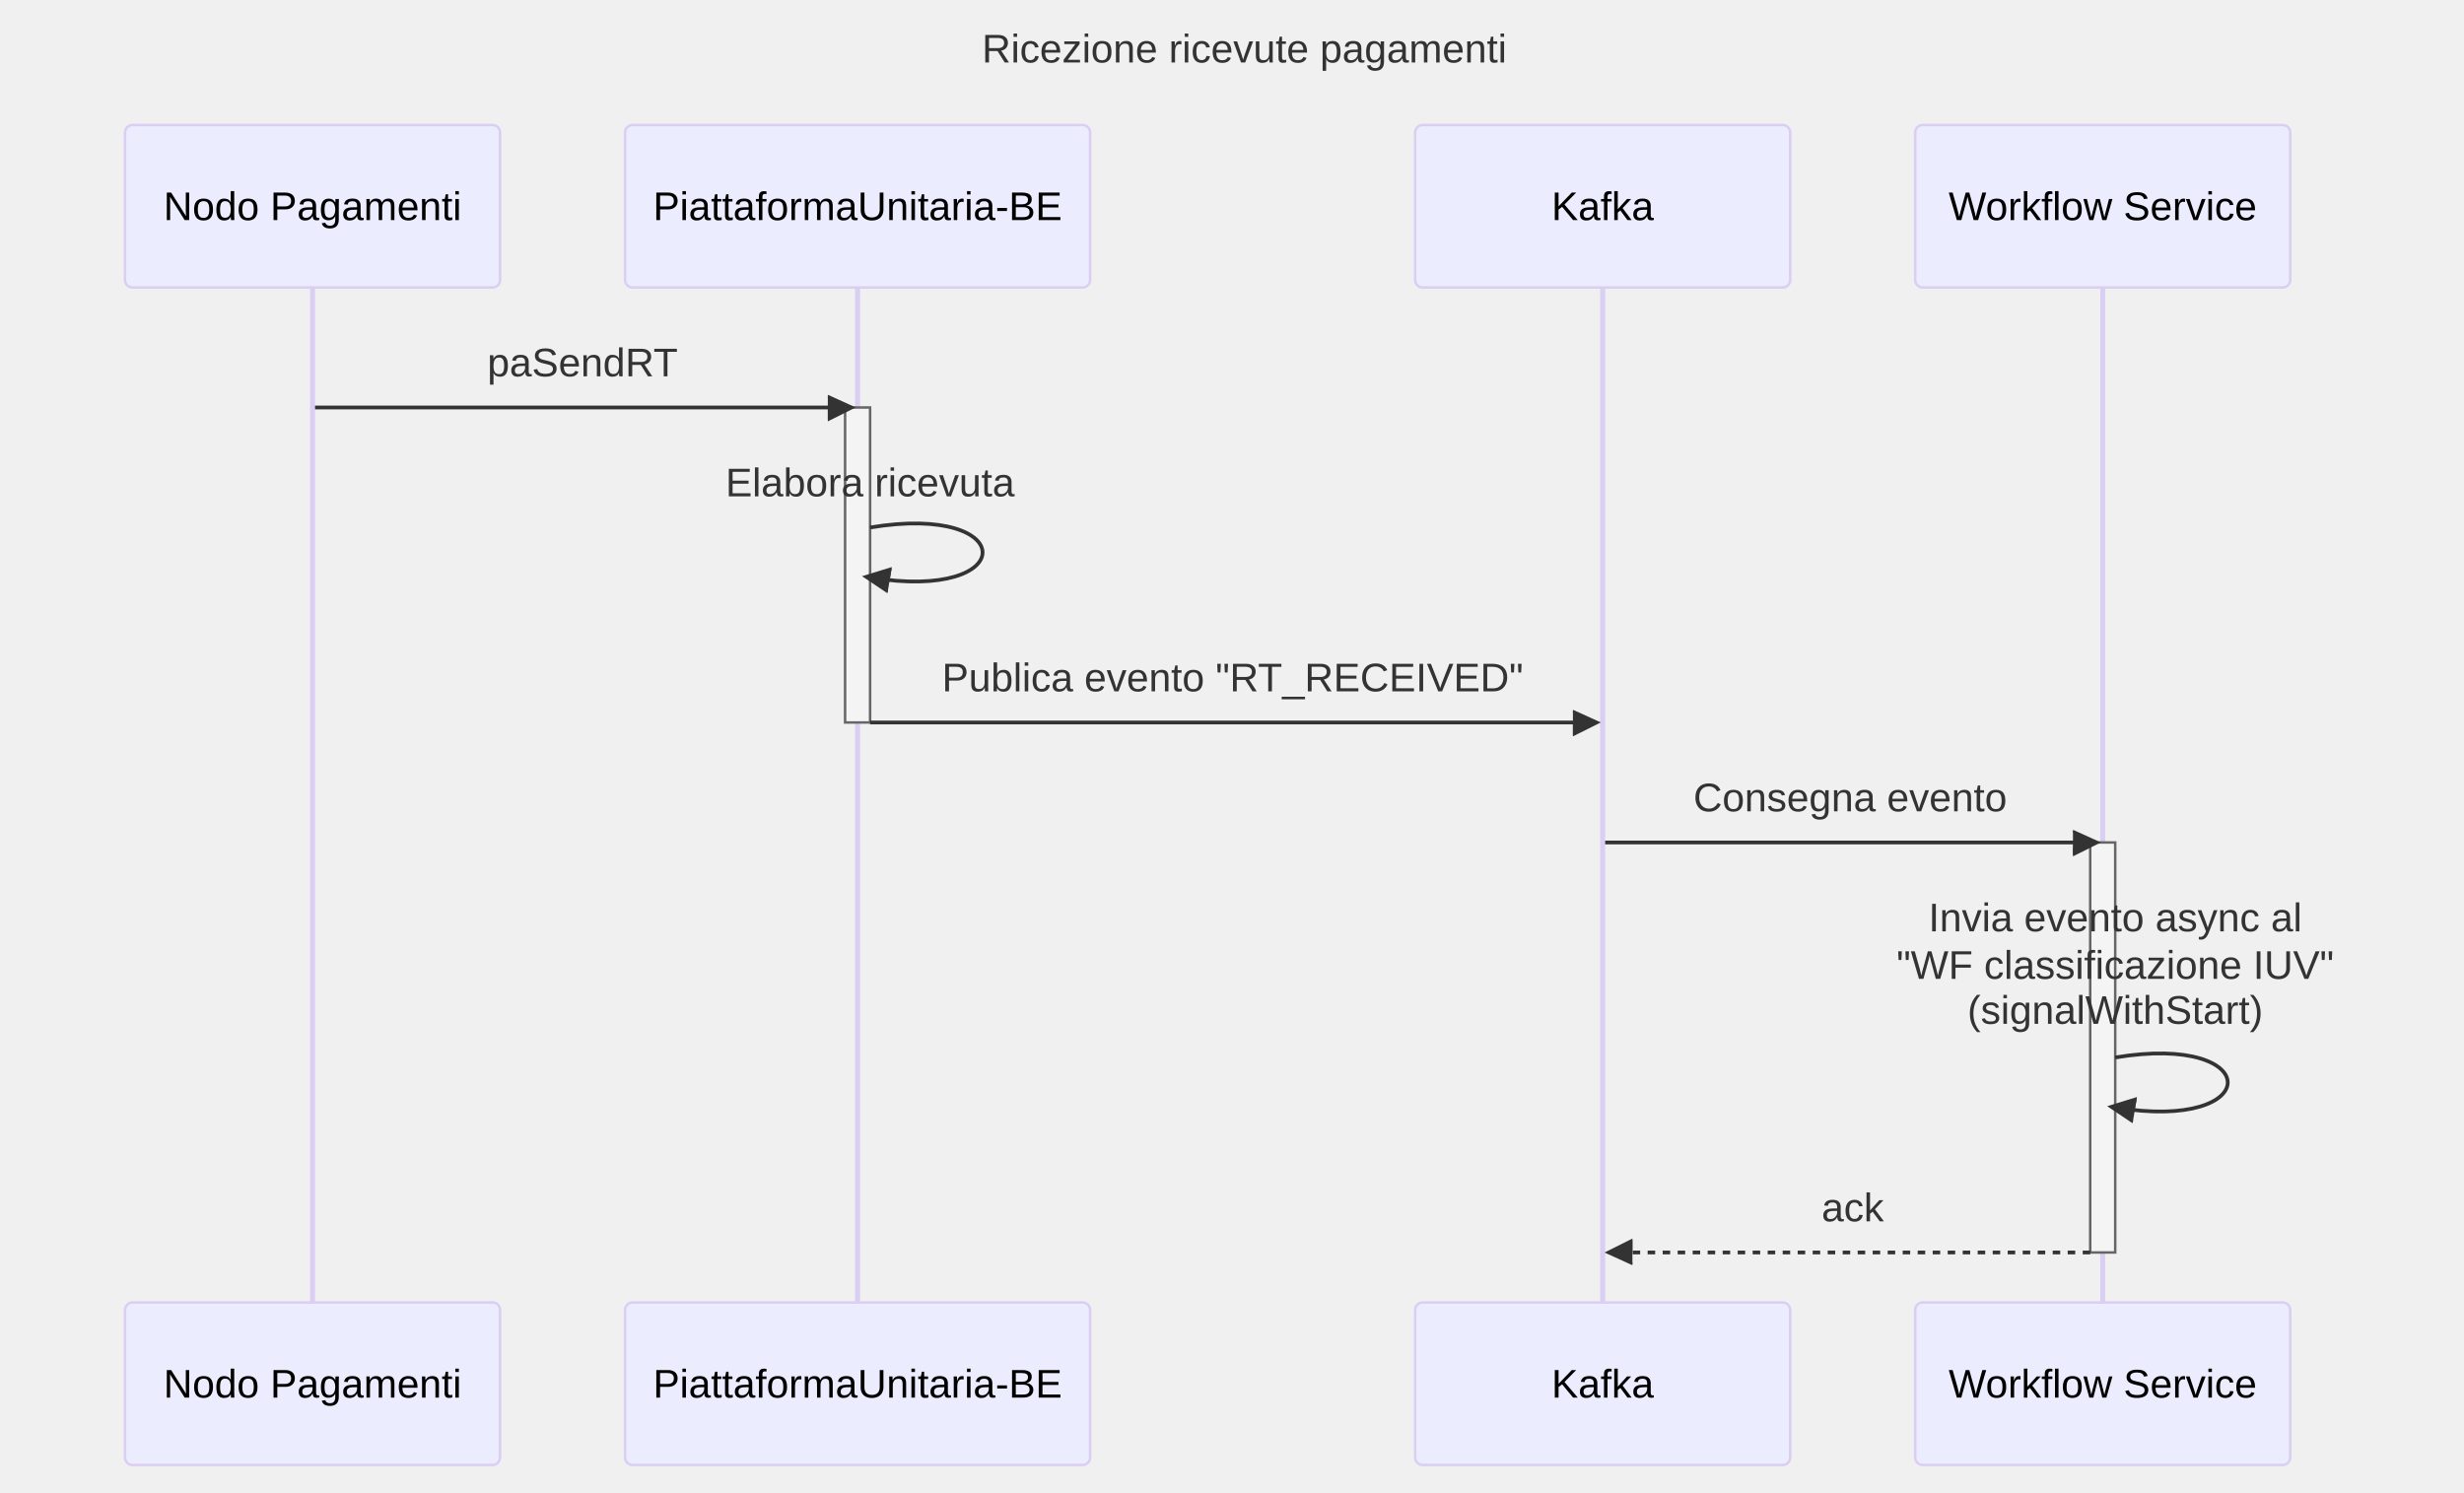
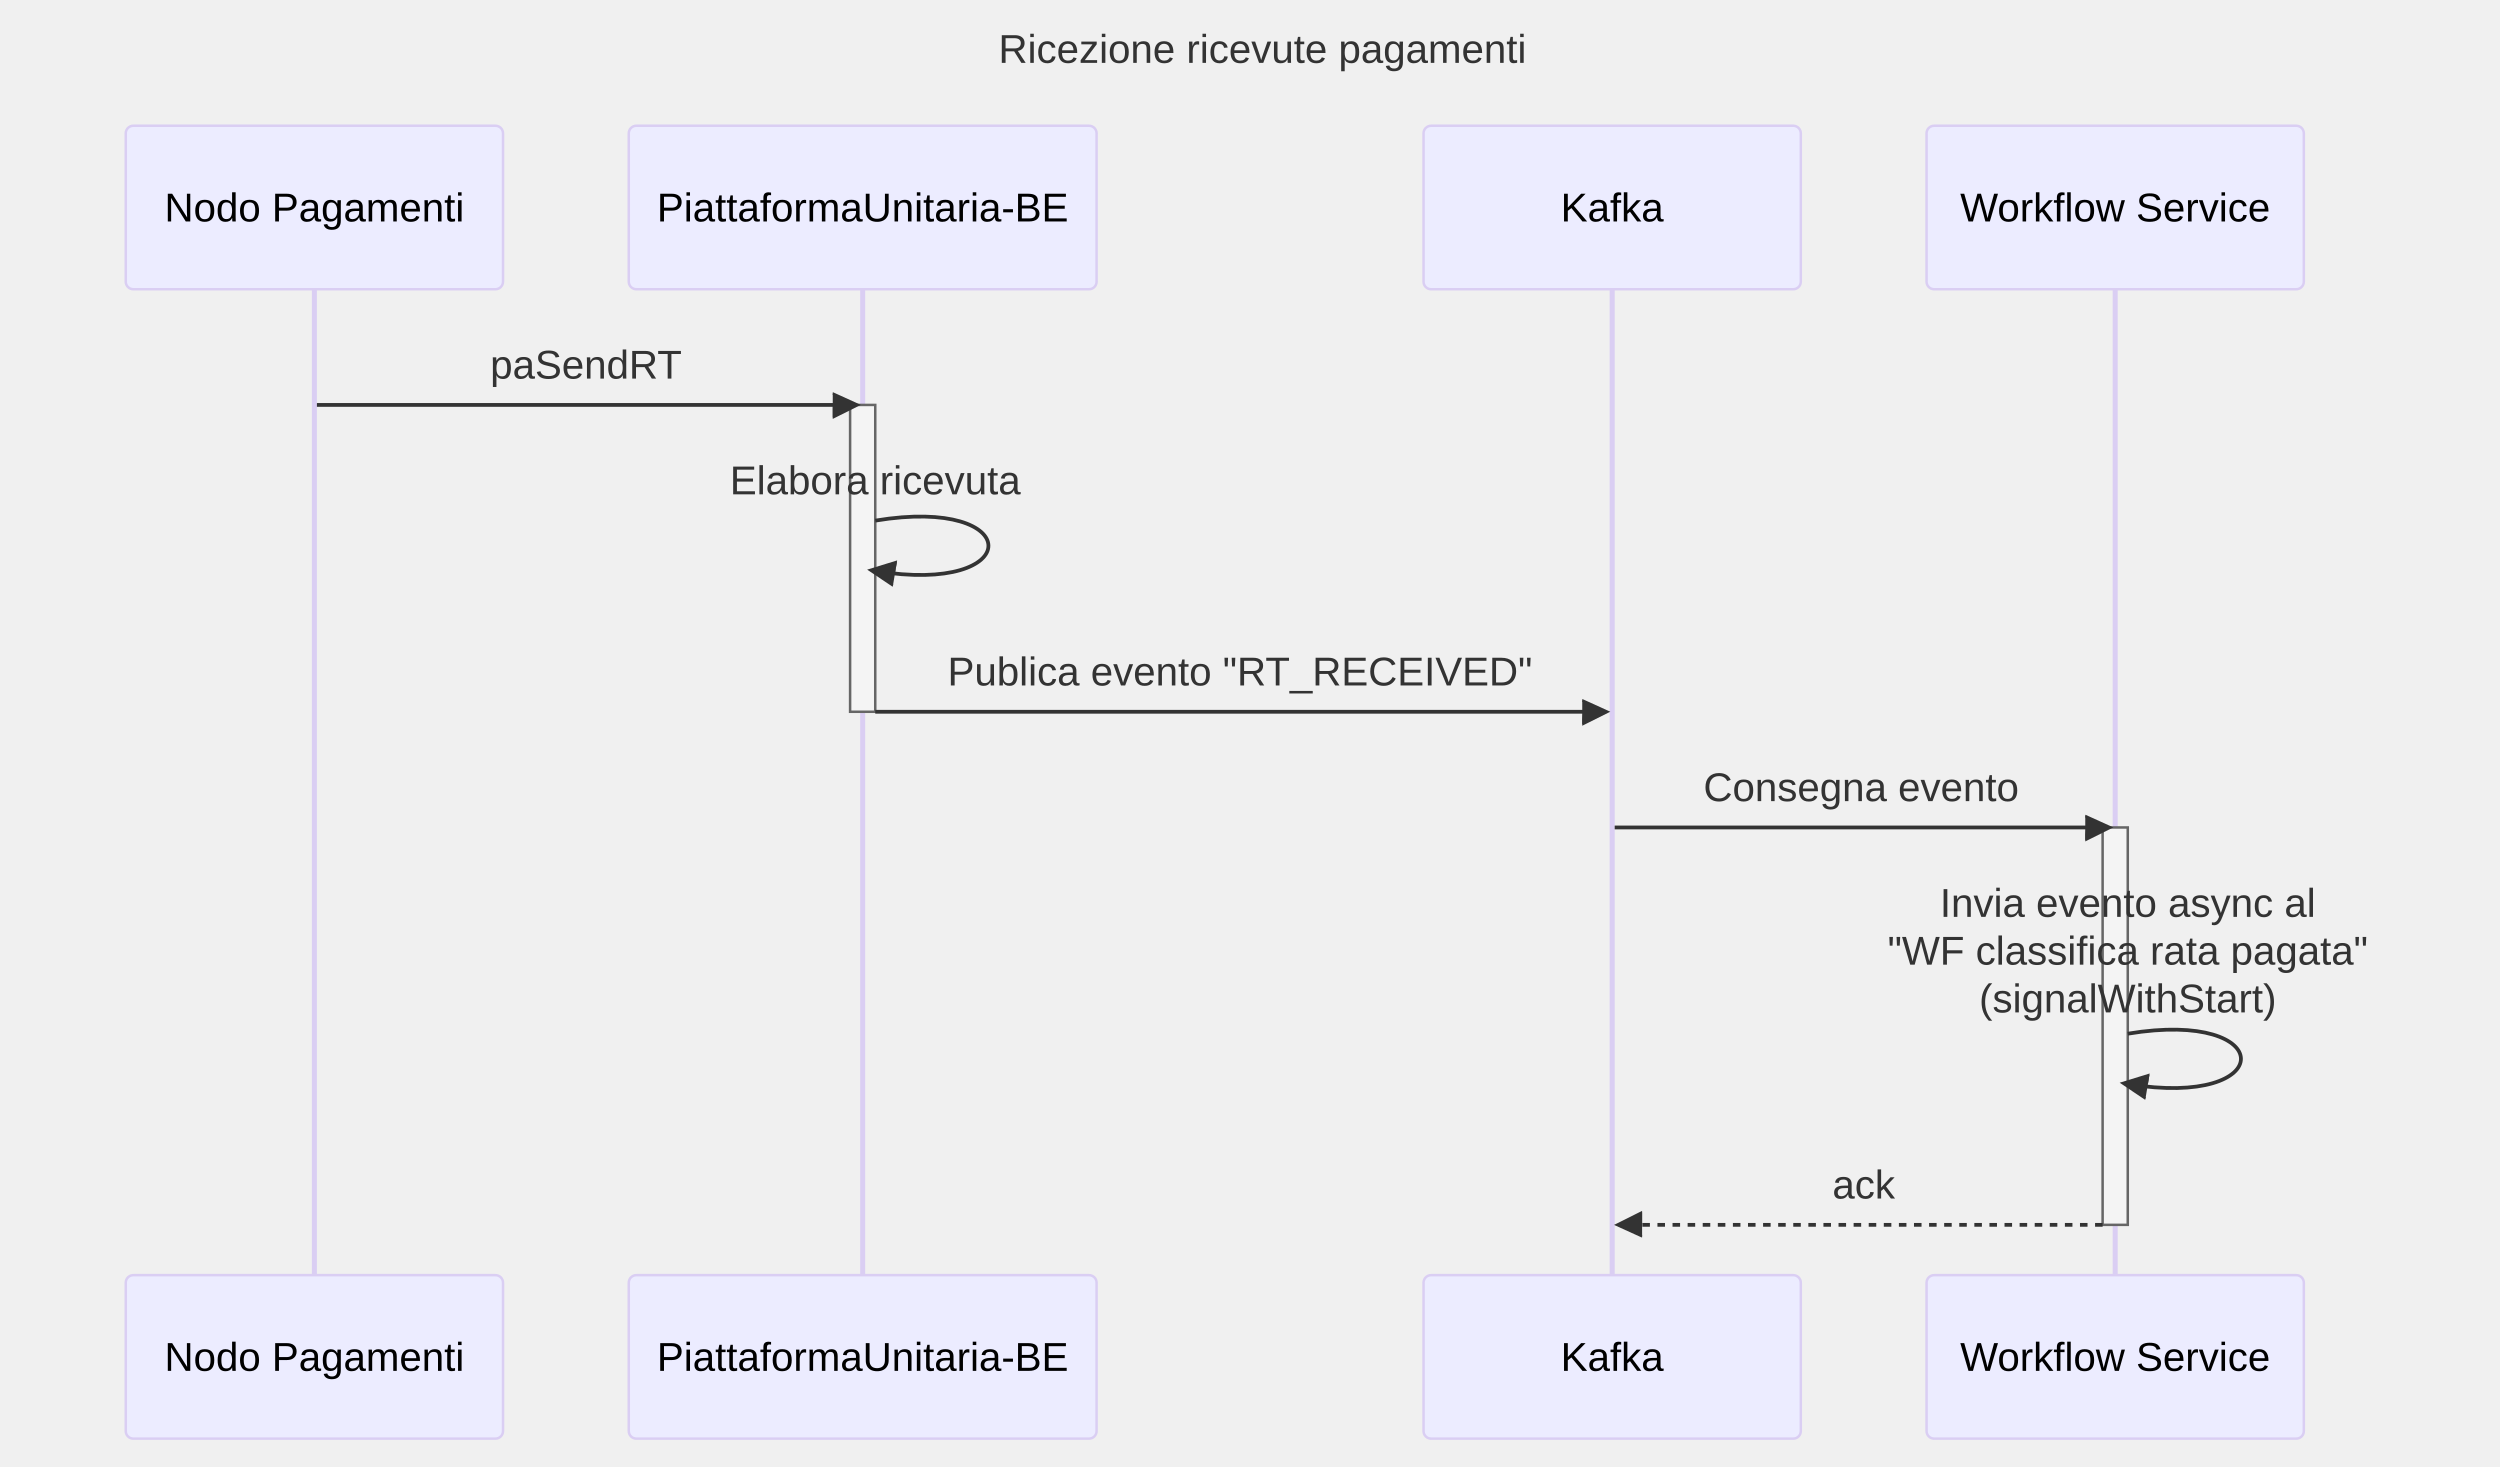
- <svg xmlns="http://www.w3.org/2000/svg" aria-roledescription="sequence" role="graphics-document document" viewBox="-50 -50 985.5 597" style="max-width: 100%;" width="100%" id="graph-div" height="100%">
+ <svg xmlns="http://www.w3.org/2000/svg" aria-roledescription="sequence" role="graphics-document document" viewBox="-50 -50 994 583" style="max-width: 100%;" width="100%" id="graph-div" height="100%">
  <g>
-     <rect class="actor actor-bottom" ry="3" rx="3" name="WF" height="65" width="150" stroke="#666" fill="#eaeaea" y="471" x="716" />
-     <text style="text-anchor: middle; font-size: 16px; font-weight: 400;" class="actor actor-box" alignment-baseline="central" dominant-baseline="central" y="503.5" x="791">
+     <rect class="actor actor-bottom" ry="3" rx="3" name="WF" height="65" width="150" stroke="#666" fill="#eaeaea" y="457" x="716" />
+     <text style="text-anchor: middle; font-size: 16px; font-weight: 400;" class="actor actor-box" alignment-baseline="central" dominant-baseline="central" y="489.5" x="791">
      <tspan dy="0" x="791">Workflow Service</tspan>
    </text>
  </g>
  <g>
-     <rect class="actor actor-bottom" ry="3" rx="3" name="KAFKA" height="65" width="150" stroke="#666" fill="#eaeaea" y="471" x="516" />
-     <text style="text-anchor: middle; font-size: 16px; font-weight: 400;" class="actor actor-box" alignment-baseline="central" dominant-baseline="central" y="503.5" x="591">
+     <rect class="actor actor-bottom" ry="3" rx="3" name="KAFKA" height="65" width="150" stroke="#666" fill="#eaeaea" y="457" x="516" />
+     <text style="text-anchor: middle; font-size: 16px; font-weight: 400;" class="actor actor-box" alignment-baseline="central" dominant-baseline="central" y="489.5" x="591">
      <tspan dy="0" x="591">Kafka</tspan>
    </text>
  </g>
  <g>
-     <rect class="actor actor-bottom" ry="3" rx="3" name="PU-BE" height="65" width="186" stroke="#666" fill="#eaeaea" y="471" x="200" />
-     <text style="text-anchor: middle; font-size: 16px; font-weight: 400;" class="actor actor-box" alignment-baseline="central" dominant-baseline="central" y="503.5" x="293">
+     <rect class="actor actor-bottom" ry="3" rx="3" name="PU-BE" height="65" width="186" stroke="#666" fill="#eaeaea" y="457" x="200" />
+     <text style="text-anchor: middle; font-size: 16px; font-weight: 400;" class="actor actor-box" alignment-baseline="central" dominant-baseline="central" y="489.5" x="293">
      <tspan dy="0" x="293">PiattaformaUnitaria-BE</tspan>
    </text>
  </g>
  <g>
-     <rect class="actor actor-bottom" ry="3" rx="3" name="NODO" height="65" width="150" stroke="#666" fill="#eaeaea" y="471" x="0" />
-     <text style="text-anchor: middle; font-size: 16px; font-weight: 400;" class="actor actor-box" alignment-baseline="central" dominant-baseline="central" y="503.5" x="75">
+     <rect class="actor actor-bottom" ry="3" rx="3" name="NODO" height="65" width="150" stroke="#666" fill="#eaeaea" y="457" x="0" />
+     <text style="text-anchor: middle; font-size: 16px; font-weight: 400;" class="actor actor-box" alignment-baseline="central" dominant-baseline="central" y="489.5" x="75">
      <tspan dy="0" x="75">Nodo Pagamenti</tspan>
    </text>
  </g>
  <g>
-     <line name="WF" stroke="#999" stroke-width="0.5px" class="actor-line 200" y2="471" x2="791" y1="65" x1="791" id="actor1333" />
-     <g id="root-1333">
+     <line name="WF" stroke="#999" stroke-width="0.5px" class="actor-line 200" y2="457" x2="791" y1="65" x1="791" id="actor41" />
+     <g id="root-41">
      <rect class="actor actor-top" ry="3" rx="3" name="WF" height="65" width="150" stroke="#666" fill="#eaeaea" y="0" x="716" />
      <text style="text-anchor: middle; font-size: 16px; font-weight: 400;" class="actor actor-box" alignment-baseline="central" dominant-baseline="central" y="32.5" x="791">
        <tspan dy="0" x="791">Workflow Service</tspan>
      </text>
    </g>
  </g>
  <g>
-     <line name="KAFKA" stroke="#999" stroke-width="0.5px" class="actor-line 200" y2="471" x2="591" y1="65" x1="591" id="actor1332" />
-     <g id="root-1332">
+     <line name="KAFKA" stroke="#999" stroke-width="0.5px" class="actor-line 200" y2="457" x2="591" y1="65" x1="591" id="actor40" />
+     <g id="root-40">
      <rect class="actor actor-top" ry="3" rx="3" name="KAFKA" height="65" width="150" stroke="#666" fill="#eaeaea" y="0" x="516" />
      <text style="text-anchor: middle; font-size: 16px; font-weight: 400;" class="actor actor-box" alignment-baseline="central" dominant-baseline="central" y="32.5" x="591">
        <tspan dy="0" x="591">Kafka</tspan>
      </text>
    </g>
  </g>
  <g>
-     <line name="PU-BE" stroke="#999" stroke-width="0.5px" class="actor-line 200" y2="471" x2="293" y1="65" x1="293" id="actor1331" />
-     <g id="root-1331">
+     <line name="PU-BE" stroke="#999" stroke-width="0.5px" class="actor-line 200" y2="457" x2="293" y1="65" x1="293" id="actor39" />
+     <g id="root-39">
      <rect class="actor actor-top" ry="3" rx="3" name="PU-BE" height="65" width="186" stroke="#666" fill="#eaeaea" y="0" x="200" />
      <text style="text-anchor: middle; font-size: 16px; font-weight: 400;" class="actor actor-box" alignment-baseline="central" dominant-baseline="central" y="32.5" x="293">
        <tspan dy="0" x="293">PiattaformaUnitaria-BE</tspan>
      </text>
    </g>
  </g>
  <g>
-     <line name="NODO" stroke="#999" stroke-width="0.5px" class="actor-line 200" y2="471" x2="75" y1="65" x1="75" id="actor1330" />
-     <g id="root-1330">
+     <line name="NODO" stroke="#999" stroke-width="0.5px" class="actor-line 200" y2="457" x2="75" y1="65" x1="75" id="actor38" />
+     <g id="root-38">
      <rect class="actor actor-top" ry="3" rx="3" name="NODO" height="65" width="150" stroke="#666" fill="#eaeaea" y="0" x="0" />
      <text style="text-anchor: middle; font-size: 16px; font-weight: 400;" class="actor actor-box" alignment-baseline="central" dominant-baseline="central" y="32.5" x="75">
        <tspan dy="0" x="75">Nodo Pagamenti</tspan>
      </text>
    </g>
  </g>
  <style>#graph-div{font-family:"trebuchet ms",verdana,arial,sans-serif;font-size:16px;fill:#333;}#graph-div .error-icon{fill:#552222;}#graph-div .error-text{fill:#552222;stroke:#552222;}#graph-div .edge-thickness-normal{stroke-width:1px;}#graph-div .edge-thickness-thick{stroke-width:3.5px;}#graph-div .edge-pattern-solid{stroke-dasharray:0;}#graph-div .edge-thickness-invisible{stroke-width:0;fill:none;}#graph-div .edge-pattern-dashed{stroke-dasharray:3;}#graph-div .edge-pattern-dotted{stroke-dasharray:2;}#graph-div .marker{fill:#333333;stroke:#333333;}#graph-div .marker.cross{stroke:#333333;}#graph-div svg{font-family:"trebuchet ms",verdana,arial,sans-serif;font-size:16px;}#graph-div p{margin:0;}#graph-div .actor{stroke:hsl(259.626, 59.777%, 87.902%);fill:#ECECFF;}#graph-div text.actor&gt;tspan{fill:black;stroke:none;}#graph-div .actor-line{stroke:hsl(259.626, 59.777%, 87.902%);}#graph-div .messageLine0{stroke-width:1.5;stroke-dasharray:none;stroke:#333;}#graph-div .messageLine1{stroke-width:1.5;stroke-dasharray:2,2;stroke:#333;}#graph-div #arrowhead path{fill:#333;stroke:#333;}#graph-div .sequenceNumber{fill:white;}#graph-div #sequencenumber{fill:#333;}#graph-div #crosshead path{fill:#333;stroke:#333;}#graph-div .messageText{fill:#333;stroke:none;}#graph-div .labelBox{stroke:hsl(259.626, 59.777%, 87.902%);fill:#ECECFF;}#graph-div .labelText,#graph-div .labelText&gt;tspan{fill:black;stroke:none;}#graph-div .loopText,#graph-div .loopText&gt;tspan{fill:black;stroke:none;}#graph-div .loopLine{stroke-width:2px;stroke-dasharray:2,2;stroke:hsl(259.626, 59.777%, 87.902%);fill:hsl(259.626, 59.777%, 87.902%);}#graph-div .note{stroke:#aaaa33;fill:#fff5ad;}#graph-div .noteText,#graph-div .noteText&gt;tspan{fill:black;stroke:none;}#graph-div .activation0{fill:#f4f4f4;stroke:#666;}#graph-div .activation1{fill:#f4f4f4;stroke:#666;}#graph-div .activation2{fill:#f4f4f4;stroke:#666;}#graph-div .actorPopupMenu{position:absolute;}#graph-div .actorPopupMenuPanel{position:absolute;fill:#ECECFF;box-shadow:0px 8px 16px 0px rgba(0,0,0,0.2);filter:drop-shadow(3px 5px 2px rgb(0 0 0 / 0.4));}#graph-div .actor-man line{stroke:hsl(259.626, 59.777%, 87.902%);fill:#ECECFF;}#graph-div .actor-man circle,#graph-div line{stroke:hsl(259.626, 59.777%, 87.902%);fill:#ECECFF;stroke-width:2px;}#graph-div :root{--mermaid-font-family:"trebuchet ms",verdana,arial,sans-serif;}</style>
  <g />
  <defs>
    <symbol height="24" width="24" id="computer">
      <path d="M2 2v13h20v-13h-20zm18 11h-16v-9h16v9zm-10.228 6l.466-1h3.524l.467 1h-4.457zm14.228 3h-24l2-6h2.104l-1.33 4h18.45l-1.297-4h2.073l2 6zm-5-10h-14v-7h14v7z" transform="scale(.5)" />
    </symbol>
  </defs>
  <defs>
    <symbol clip-rule="evenodd" fill-rule="evenodd" id="database">
      <path d="M12.258.001l.256.004.255.005.253.008.251.01.249.012.247.015.246.016.242.019.241.02.239.023.236.024.233.027.231.028.229.031.225.032.223.034.22.036.217.038.214.04.211.041.208.043.205.045.201.046.198.048.194.05.191.051.187.053.183.054.18.056.175.057.172.059.168.06.163.061.16.063.155.064.15.066.074.033.073.033.071.034.07.034.069.035.068.035.067.035.066.035.064.036.064.036.062.036.06.036.06.037.058.037.058.037.055.038.055.038.053.038.052.038.051.039.05.039.048.039.047.039.045.04.044.04.043.04.041.04.04.041.039.041.037.041.036.041.034.041.033.042.032.042.03.042.029.042.027.042.026.043.024.043.023.043.021.043.02.043.018.044.017.043.015.044.013.044.012.044.011.045.009.044.007.045.006.045.004.045.002.045.001.045v17l-.001.045-.002.045-.004.045-.006.045-.007.045-.009.044-.011.045-.012.044-.013.044-.015.044-.017.043-.018.044-.02.043-.021.043-.023.043-.024.043-.026.043-.027.042-.029.042-.03.042-.032.042-.033.042-.034.041-.036.041-.037.041-.039.041-.04.041-.041.04-.043.04-.044.04-.045.04-.047.039-.048.039-.05.039-.051.039-.052.038-.053.038-.055.038-.055.038-.058.037-.058.037-.06.037-.06.036-.062.036-.064.036-.064.036-.066.035-.067.035-.068.035-.069.035-.07.034-.071.034-.073.033-.074.033-.15.066-.155.064-.16.063-.163.061-.168.06-.172.059-.175.057-.18.056-.183.054-.187.053-.191.051-.194.05-.198.048-.201.046-.205.045-.208.043-.211.041-.214.04-.217.038-.22.036-.223.034-.225.032-.229.031-.231.028-.233.027-.236.024-.239.023-.241.02-.242.019-.246.016-.247.015-.249.012-.251.01-.253.008-.255.005-.256.004-.258.001-.258-.001-.256-.004-.255-.005-.253-.008-.251-.01-.249-.012-.247-.015-.245-.016-.243-.019-.241-.02-.238-.023-.236-.024-.234-.027-.231-.028-.228-.031-.226-.032-.223-.034-.22-.036-.217-.038-.214-.04-.211-.041-.208-.043-.204-.045-.201-.046-.198-.048-.195-.05-.19-.051-.187-.053-.184-.054-.179-.056-.176-.057-.172-.059-.167-.06-.164-.061-.159-.063-.155-.064-.151-.066-.074-.033-.072-.033-.072-.034-.07-.034-.069-.035-.068-.035-.067-.035-.066-.035-.064-.036-.063-.036-.062-.036-.061-.036-.06-.037-.058-.037-.057-.037-.056-.038-.055-.038-.053-.038-.052-.038-.051-.039-.049-.039-.049-.039-.046-.039-.046-.04-.044-.04-.043-.04-.041-.04-.04-.041-.039-.041-.037-.041-.036-.041-.034-.041-.033-.042-.032-.042-.03-.042-.029-.042-.027-.042-.026-.043-.024-.043-.023-.043-.021-.043-.02-.043-.018-.044-.017-.043-.015-.044-.013-.044-.012-.044-.011-.045-.009-.044-.007-.045-.006-.045-.004-.045-.002-.045-.001-.045v-17l.001-.045.002-.045.004-.045.006-.045.007-.045.009-.044.011-.045.012-.044.013-.044.015-.044.017-.043.018-.044.02-.043.021-.043.023-.043.024-.043.026-.043.027-.042.029-.042.03-.042.032-.042.033-.042.034-.041.036-.041.037-.041.039-.041.04-.041.041-.04.043-.04.044-.04.046-.04.046-.039.049-.039.049-.039.051-.039.052-.038.053-.038.055-.038.056-.038.057-.037.058-.037.06-.037.061-.036.062-.036.063-.036.064-.036.066-.035.067-.035.068-.035.069-.035.07-.034.072-.034.072-.033.074-.033.151-.066.155-.064.159-.063.164-.061.167-.06.172-.059.176-.057.179-.056.184-.054.187-.053.19-.051.195-.05.198-.048.201-.046.204-.045.208-.043.211-.041.214-.04.217-.038.22-.036.223-.034.226-.032.228-.031.231-.028.234-.027.236-.024.238-.023.241-.02.243-.019.245-.016.247-.015.249-.012.251-.01.253-.008.255-.005.256-.004.258-.001.258.001zm-9.258 20.499v.01l.001.021.003.021.004.022.005.021.006.022.007.022.009.023.01.022.011.023.012.023.013.023.015.023.016.024.017.023.018.024.019.024.021.024.022.025.023.024.024.025.052.049.056.05.061.051.066.051.07.051.075.051.079.052.084.052.088.052.092.052.097.052.102.051.105.052.11.052.114.051.119.051.123.051.127.05.131.05.135.05.139.048.144.049.147.047.152.047.155.047.16.045.163.045.167.043.171.043.176.041.178.041.183.039.187.039.19.037.194.035.197.035.202.033.204.031.209.03.212.029.216.027.219.025.222.024.226.021.23.02.233.018.236.016.24.015.243.012.246.01.249.008.253.005.256.004.259.001.26-.001.257-.004.254-.005.25-.008.247-.011.244-.012.241-.014.237-.016.233-.018.231-.021.226-.021.224-.024.22-.026.216-.027.212-.028.21-.031.205-.031.202-.034.198-.034.194-.036.191-.037.187-.039.183-.04.179-.04.175-.042.172-.043.168-.044.163-.045.16-.046.155-.046.152-.047.148-.048.143-.049.139-.049.136-.05.131-.05.126-.05.123-.051.118-.052.114-.051.11-.052.106-.052.101-.052.096-.052.092-.052.088-.053.083-.051.079-.052.074-.052.07-.051.065-.051.06-.051.056-.05.051-.05.023-.024.023-.025.021-.024.02-.024.019-.024.018-.024.017-.024.015-.023.014-.024.013-.023.012-.023.01-.023.01-.022.008-.022.006-.022.006-.022.004-.022.004-.021.001-.021.001-.021v-4.127l-.077.055-.08.053-.083.054-.085.053-.087.052-.09.052-.093.051-.095.05-.097.05-.1.049-.102.049-.105.048-.106.047-.109.047-.111.046-.114.045-.115.045-.118.044-.12.043-.122.042-.124.042-.126.041-.128.04-.13.04-.132.038-.134.038-.135.037-.138.037-.139.035-.142.035-.143.034-.144.033-.147.032-.148.031-.15.03-.151.03-.153.029-.154.027-.156.027-.158.026-.159.025-.161.024-.162.023-.163.022-.165.021-.166.02-.167.019-.169.018-.169.017-.171.016-.173.015-.173.014-.175.013-.175.012-.177.011-.178.01-.179.008-.179.008-.181.006-.182.005-.182.004-.184.003-.184.002h-.37l-.184-.002-.184-.003-.182-.004-.182-.005-.181-.006-.179-.008-.179-.008-.178-.01-.176-.011-.176-.012-.175-.013-.173-.014-.172-.015-.171-.016-.17-.017-.169-.018-.167-.019-.166-.02-.165-.021-.163-.022-.162-.023-.161-.024-.159-.025-.157-.026-.156-.027-.155-.027-.153-.029-.151-.03-.15-.03-.148-.031-.146-.032-.145-.033-.143-.034-.141-.035-.14-.035-.137-.037-.136-.037-.134-.038-.132-.038-.13-.04-.128-.04-.126-.041-.124-.042-.122-.042-.12-.044-.117-.043-.116-.045-.113-.045-.112-.046-.109-.047-.106-.047-.105-.048-.102-.049-.1-.049-.097-.05-.095-.05-.093-.052-.09-.051-.087-.052-.085-.053-.083-.054-.08-.054-.077-.054v4.127zm0-5.654v.011l.001.021.003.021.004.021.005.022.006.022.007.022.009.022.01.022.011.023.012.023.013.023.015.024.016.023.017.024.018.024.019.024.021.024.022.024.023.025.024.024.052.05.056.05.061.05.066.051.07.051.075.052.079.051.084.052.088.052.092.052.097.052.102.052.105.052.11.051.114.051.119.052.123.05.127.051.131.05.135.049.139.049.144.048.147.048.152.047.155.046.16.045.163.045.167.044.171.042.176.042.178.04.183.04.187.038.19.037.194.036.197.034.202.033.204.032.209.03.212.028.216.027.219.025.222.024.226.022.23.02.233.018.236.016.24.014.243.012.246.01.249.008.253.006.256.003.259.001.26-.001.257-.003.254-.006.25-.008.247-.01.244-.012.241-.015.237-.016.233-.018.231-.02.226-.022.224-.024.22-.025.216-.027.212-.029.21-.03.205-.032.202-.033.198-.035.194-.036.191-.037.187-.039.183-.039.179-.041.175-.042.172-.043.168-.044.163-.045.16-.045.155-.047.152-.047.148-.048.143-.048.139-.05.136-.049.131-.05.126-.051.123-.051.118-.051.114-.052.11-.052.106-.052.101-.052.096-.052.092-.052.088-.052.083-.052.079-.052.074-.051.07-.052.065-.051.06-.05.056-.051.051-.049.023-.025.023-.024.021-.025.02-.024.019-.024.018-.024.017-.024.015-.023.014-.023.013-.024.012-.022.01-.023.01-.023.008-.022.006-.022.006-.022.004-.021.004-.022.001-.021.001-.021v-4.139l-.077.054-.08.054-.083.054-.085.052-.087.053-.09.051-.093.051-.095.051-.097.05-.1.049-.102.049-.105.048-.106.047-.109.047-.111.046-.114.045-.115.044-.118.044-.12.044-.122.042-.124.042-.126.041-.128.04-.13.039-.132.039-.134.038-.135.037-.138.036-.139.036-.142.035-.143.033-.144.033-.147.033-.148.031-.15.03-.151.03-.153.028-.154.028-.156.027-.158.026-.159.025-.161.024-.162.023-.163.022-.165.021-.166.02-.167.019-.169.018-.169.017-.171.016-.173.015-.173.014-.175.013-.175.012-.177.011-.178.009-.179.009-.179.007-.181.007-.182.005-.182.004-.184.003-.184.002h-.37l-.184-.002-.184-.003-.182-.004-.182-.005-.181-.007-.179-.007-.179-.009-.178-.009-.176-.011-.176-.012-.175-.013-.173-.014-.172-.015-.171-.016-.17-.017-.169-.018-.167-.019-.166-.02-.165-.021-.163-.022-.162-.023-.161-.024-.159-.025-.157-.026-.156-.027-.155-.028-.153-.028-.151-.03-.15-.03-.148-.031-.146-.033-.145-.033-.143-.033-.141-.035-.14-.036-.137-.036-.136-.037-.134-.038-.132-.039-.13-.039-.128-.04-.126-.041-.124-.042-.122-.043-.12-.043-.117-.044-.116-.044-.113-.046-.112-.046-.109-.046-.106-.047-.105-.048-.102-.049-.1-.049-.097-.05-.095-.051-.093-.051-.09-.051-.087-.053-.085-.052-.083-.054-.08-.054-.077-.054v4.139zm0-5.666v.011l.001.02.003.022.004.021.005.022.006.021.007.022.009.023.01.022.011.023.012.023.013.023.015.023.016.024.017.024.018.023.019.024.021.025.022.024.023.024.024.025.052.05.056.05.061.05.066.051.07.051.075.052.079.051.084.052.088.052.092.052.097.052.102.052.105.051.11.052.114.051.119.051.123.051.127.05.131.05.135.05.139.049.144.048.147.048.152.047.155.046.16.045.163.045.167.043.171.043.176.042.178.04.183.04.187.038.19.037.194.036.197.034.202.033.204.032.209.03.212.028.216.027.219.025.222.024.226.021.23.02.233.018.236.017.24.014.243.012.246.01.249.008.253.006.256.003.259.001.26-.001.257-.003.254-.006.25-.008.247-.01.244-.013.241-.014.237-.016.233-.018.231-.02.226-.022.224-.024.22-.025.216-.027.212-.029.21-.03.205-.032.202-.033.198-.035.194-.036.191-.037.187-.039.183-.039.179-.041.175-.042.172-.043.168-.044.163-.045.16-.045.155-.047.152-.047.148-.048.143-.049.139-.049.136-.049.131-.051.126-.05.123-.051.118-.052.114-.051.11-.052.106-.052.101-.052.096-.052.092-.052.088-.052.083-.052.079-.052.074-.052.07-.051.065-.051.06-.051.056-.05.051-.049.023-.025.023-.025.021-.024.02-.024.019-.024.018-.024.017-.024.015-.023.014-.024.013-.023.012-.023.01-.022.01-.023.008-.022.006-.022.006-.022.004-.022.004-.021.001-.021.001-.021v-4.153l-.077.054-.08.054-.083.053-.085.053-.087.053-.09.051-.093.051-.095.051-.097.05-.1.049-.102.048-.105.048-.106.048-.109.046-.111.046-.114.046-.115.044-.118.044-.12.043-.122.043-.124.042-.126.041-.128.04-.13.039-.132.039-.134.038-.135.037-.138.036-.139.036-.142.034-.143.034-.144.033-.147.032-.148.032-.15.03-.151.03-.153.028-.154.028-.156.027-.158.026-.159.024-.161.024-.162.023-.163.023-.165.021-.166.02-.167.019-.169.018-.169.017-.171.016-.173.015-.173.014-.175.013-.175.012-.177.01-.178.01-.179.009-.179.007-.181.006-.182.006-.182.004-.184.003-.184.001-.185.001-.185-.001-.184-.001-.184-.003-.182-.004-.182-.006-.181-.006-.179-.007-.179-.009-.178-.01-.176-.01-.176-.012-.175-.013-.173-.014-.172-.015-.171-.016-.17-.017-.169-.018-.167-.019-.166-.02-.165-.021-.163-.023-.162-.023-.161-.024-.159-.024-.157-.026-.156-.027-.155-.028-.153-.028-.151-.03-.15-.03-.148-.032-.146-.032-.145-.033-.143-.034-.141-.034-.14-.036-.137-.036-.136-.037-.134-.038-.132-.039-.13-.039-.128-.041-.126-.041-.124-.041-.122-.043-.12-.043-.117-.044-.116-.044-.113-.046-.112-.046-.109-.046-.106-.048-.105-.048-.102-.048-.1-.05-.097-.049-.095-.051-.093-.051-.09-.052-.087-.052-.085-.053-.083-.053-.08-.054-.077-.054v4.153zm8.74-8.179l-.257.004-.254.005-.25.008-.247.011-.244.012-.241.014-.237.016-.233.018-.231.021-.226.022-.224.023-.22.026-.216.027-.212.028-.21.031-.205.032-.202.033-.198.034-.194.036-.191.038-.187.038-.183.04-.179.041-.175.042-.172.043-.168.043-.163.045-.16.046-.155.046-.152.048-.148.048-.143.048-.139.049-.136.05-.131.05-.126.051-.123.051-.118.051-.114.052-.11.052-.106.052-.101.052-.096.052-.092.052-.088.052-.083.052-.079.052-.074.051-.07.052-.065.051-.06.05-.056.05-.051.05-.023.025-.023.024-.021.024-.02.025-.019.024-.018.024-.017.023-.015.024-.014.023-.013.023-.012.023-.01.023-.01.022-.008.022-.006.023-.006.021-.004.022-.004.021-.001.021-.001.021.001.021.001.021.004.021.004.022.006.021.006.023.008.022.01.022.01.023.012.023.013.023.014.023.015.024.017.023.018.024.019.024.02.025.021.024.023.024.023.025.051.05.056.05.06.05.065.051.07.052.074.051.079.052.083.052.088.052.092.052.096.052.101.052.106.052.11.052.114.052.118.051.123.051.126.051.131.05.136.05.139.049.143.048.148.048.152.048.155.046.16.046.163.045.168.043.172.043.175.042.179.041.183.04.187.038.191.038.194.036.198.034.202.033.205.032.21.031.212.028.216.027.22.026.224.023.226.022.231.021.233.018.237.016.241.014.244.012.247.011.25.008.254.005.257.004.26.001.26-.001.257-.004.254-.005.25-.008.247-.011.244-.012.241-.014.237-.016.233-.018.231-.021.226-.022.224-.023.22-.026.216-.027.212-.028.21-.031.205-.032.202-.033.198-.034.194-.036.191-.038.187-.038.183-.04.179-.041.175-.042.172-.043.168-.043.163-.045.16-.046.155-.046.152-.048.148-.048.143-.048.139-.049.136-.05.131-.05.126-.051.123-.051.118-.051.114-.052.11-.052.106-.052.101-.052.096-.052.092-.052.088-.052.083-.052.079-.052.074-.051.07-.052.065-.051.06-.05.056-.05.051-.05.023-.025.023-.024.021-.024.02-.025.019-.024.018-.024.017-.023.015-.024.014-.023.013-.023.012-.023.01-.023.01-.022.008-.022.006-.023.006-.021.004-.022.004-.021.001-.021.001-.021-.001-.021-.001-.021-.004-.021-.004-.022-.006-.021-.006-.023-.008-.022-.01-.022-.01-.023-.012-.023-.013-.023-.014-.023-.015-.024-.017-.023-.018-.024-.019-.024-.02-.025-.021-.024-.023-.024-.023-.025-.051-.05-.056-.05-.06-.05-.065-.051-.07-.052-.074-.051-.079-.052-.083-.052-.088-.052-.092-.052-.096-.052-.101-.052-.106-.052-.11-.052-.114-.052-.118-.051-.123-.051-.126-.051-.131-.05-.136-.05-.139-.049-.143-.048-.148-.048-.152-.048-.155-.046-.16-.046-.163-.045-.168-.043-.172-.043-.175-.042-.179-.041-.183-.04-.187-.038-.191-.038-.194-.036-.198-.034-.202-.033-.205-.032-.21-.031-.212-.028-.216-.027-.22-.026-.224-.023-.226-.022-.231-.021-.233-.018-.237-.016-.241-.014-.244-.012-.247-.011-.25-.008-.254-.005-.257-.004-.26-.001-.26.001z" transform="scale(.5)" />
    </symbol>
  </defs>
  <defs>
    <symbol height="24" width="24" id="clock">
      <path d="M12 2c5.514 0 10 4.486 10 10s-4.486 10-10 10-10-4.486-10-10 4.486-10 10-10zm0-2c-6.627 0-12 5.373-12 12s5.373 12 12 12 12-5.373 12-12-5.373-12-12-12zm5.848 12.459c.202.038.202.333.001.372-1.907.361-6.045 1.111-6.547 1.111-.719 0-1.301-.582-1.301-1.301 0-.512.77-5.447 1.125-7.445.034-.192.312-.181.343.014l.985 6.238 5.394 1.011z" transform="scale(.5)" />
    </symbol>
  </defs>
  <defs>
    <marker orient="auto-start-reverse" markerHeight="12" markerWidth="12" markerUnits="userSpaceOnUse" refY="5" refX="7.9" id="arrowhead">
      <path d="M -1 0 L 10 5 L 0 10 z" />
    </marker>
  </defs>
  <defs>
    <marker refY="4.5" refX="4" orient="auto" markerHeight="8" markerWidth="15" id="crosshead">
      <path style="stroke-dasharray: 0, 0;" d="M 1,2 L 6,7 M 6,2 L 1,7" stroke-width="1pt" stroke="#000000" fill="none" />
    </marker>
  </defs>
  <defs>
    <marker orient="auto" markerHeight="28" markerWidth="20" refY="7" refX="15.5" id="filled-head">
      <path d="M 18,7 L9,13 L14,7 L9,1 Z" />
    </marker>
  </defs>
  <defs>
    <marker orient="auto" markerHeight="40" markerWidth="60" refY="15" refX="15" id="sequencenumber">
      <circle r="6" cy="15" cx="15" />
    </marker>
  </defs>
  <g>
-     <rect class="activation0" height="126" width="10" stroke="#666" fill="#EDF2AE" y="113" x="288" />
+     <rect class="activation0" height="122" width="10" stroke="#666" fill="#EDF2AE" y="111" x="288" />
  </g>
  <g>
-     <rect class="activation0" height="164" width="10" stroke="#666" fill="#EDF2AE" y="287" x="786" />
+     <rect class="activation0" height="158" width="10" stroke="#666" fill="#EDF2AE" y="279" x="786" />
  </g>
  <text style="font-size: 16px; font-weight: 400;" dy="1em" class="messageText" alignment-baseline="middle" dominant-baseline="middle" text-anchor="middle" y="80" x="183">paSendRT</text>
-   <line style="fill: none;" marker-end="url(#arrowhead)" stroke="none" stroke-width="2" class="messageLine0" y2="113" x2="289" y1="113" x1="76" />
-   <text style="font-size: 16px; font-weight: 400;" dy="1em" class="messageText" alignment-baseline="middle" dominant-baseline="middle" text-anchor="middle" y="128" x="298">Elabora ricevuta</text>
-   <path style="fill: none;" marker-end="url(#arrowhead)" stroke="none" stroke-width="2" class="messageLine0" d="M 298,161 C 358,151 358,191 298,181" />
-   <text style="font-size: 16px; font-weight: 400;" dy="1em" class="messageText" alignment-baseline="middle" dominant-baseline="middle" text-anchor="middle" y="206" x="443">Publica evento "RT_RECEIVED"</text>
-   <line style="fill: none;" marker-end="url(#arrowhead)" stroke="none" stroke-width="2" class="messageLine0" y2="239" x2="587" y1="239" x1="298" />
-   <text style="font-size: 16px; font-weight: 400;" dy="1em" class="messageText" alignment-baseline="middle" dominant-baseline="middle" text-anchor="middle" y="254" x="690">Consegna evento</text>
-   <line style="fill: none;" marker-end="url(#arrowhead)" stroke="none" stroke-width="2" class="messageLine0" y2="287" x2="787" y1="287" x1="592" />
-   <text style="font-size: 16px; font-weight: 400;" dy="1em" class="messageText" alignment-baseline="middle" dominant-baseline="middle" text-anchor="middle" y="302" x="796">Invia evento async al</text>
-   <text style="font-size: 16px; font-weight: 400;" dy="1em" class="messageText" alignment-baseline="middle" dominant-baseline="middle" text-anchor="middle" y="321" x="796">"WF classificazione IUV"</text>
-   <text style="font-size: 16px; font-weight: 400;" dy="1em" class="messageText" alignment-baseline="middle" dominant-baseline="middle" text-anchor="middle" y="339" x="796"> (signalWithStart)</text>
-   <path style="fill: none;" marker-end="url(#arrowhead)" stroke="none" stroke-width="2" class="messageLine0" d="M 796,373 C 856,363 856,403 796,393" />
-   <text style="font-size: 16px; font-weight: 400;" dy="1em" class="messageText" alignment-baseline="middle" dominant-baseline="middle" text-anchor="middle" y="418" x="691">ack</text>
-   <line style="stroke-dasharray: 3, 3; fill: none;" marker-end="url(#arrowhead)" stroke="none" stroke-width="2" class="messageLine1" y2="451" x2="595" y1="451" x1="786" />
-   <text y="-25" x="342.75">Ricezione ricevute pagamenti</text>
+   <line style="fill: none;" marker-end="url(#arrowhead)" stroke="none" stroke-width="2" class="messageLine0" y2="111" x2="289" y1="111" x1="76" />
+   <text style="font-size: 16px; font-weight: 400;" dy="1em" class="messageText" alignment-baseline="middle" dominant-baseline="middle" text-anchor="middle" y="126" x="298">Elabora ricevuta</text>
+   <path style="fill: none;" marker-end="url(#arrowhead)" stroke="none" stroke-width="2" class="messageLine0" d="M 298,157 C 358,147 358,187 298,177" />
+   <text style="font-size: 16px; font-weight: 400;" dy="1em" class="messageText" alignment-baseline="middle" dominant-baseline="middle" text-anchor="middle" y="202" x="443">Publica evento "RT_RECEIVED"</text>
+   <line style="fill: none;" marker-end="url(#arrowhead)" stroke="none" stroke-width="2" class="messageLine0" y2="233" x2="587" y1="233" x1="298" />
+   <text style="font-size: 16px; font-weight: 400;" dy="1em" class="messageText" alignment-baseline="middle" dominant-baseline="middle" text-anchor="middle" y="248" x="690">Consegna evento</text>
+   <line style="fill: none;" marker-end="url(#arrowhead)" stroke="none" stroke-width="2" class="messageLine0" y2="279" x2="787" y1="279" x1="592" />
+   <text style="font-size: 16px; font-weight: 400;" dy="1em" class="messageText" alignment-baseline="middle" dominant-baseline="middle" text-anchor="middle" y="294" x="796">Invia evento async al</text>
+   <text style="font-size: 16px; font-weight: 400;" dy="1em" class="messageText" alignment-baseline="middle" dominant-baseline="middle" text-anchor="middle" y="313" x="796">"WF classifica rata pagata"</text>
+   <text style="font-size: 16px; font-weight: 400;" dy="1em" class="messageText" alignment-baseline="middle" dominant-baseline="middle" text-anchor="middle" y="332" x="796"> (signalWithStart)</text>
+   <path style="fill: none;" marker-end="url(#arrowhead)" stroke="none" stroke-width="2" class="messageLine0" d="M 796,361 C 856,351 856,391 796,381" />
+   <text style="font-size: 16px; font-weight: 400;" dy="1em" class="messageText" alignment-baseline="middle" dominant-baseline="middle" text-anchor="middle" y="406" x="691">ack</text>
+   <line style="stroke-dasharray: 3, 3; fill: none;" marker-end="url(#arrowhead)" stroke="none" stroke-width="2" class="messageLine1" y2="437" x2="595" y1="437" x1="786" />
+   <text y="-25" x="347">Ricezione ricevute pagamenti</text>
</svg>
